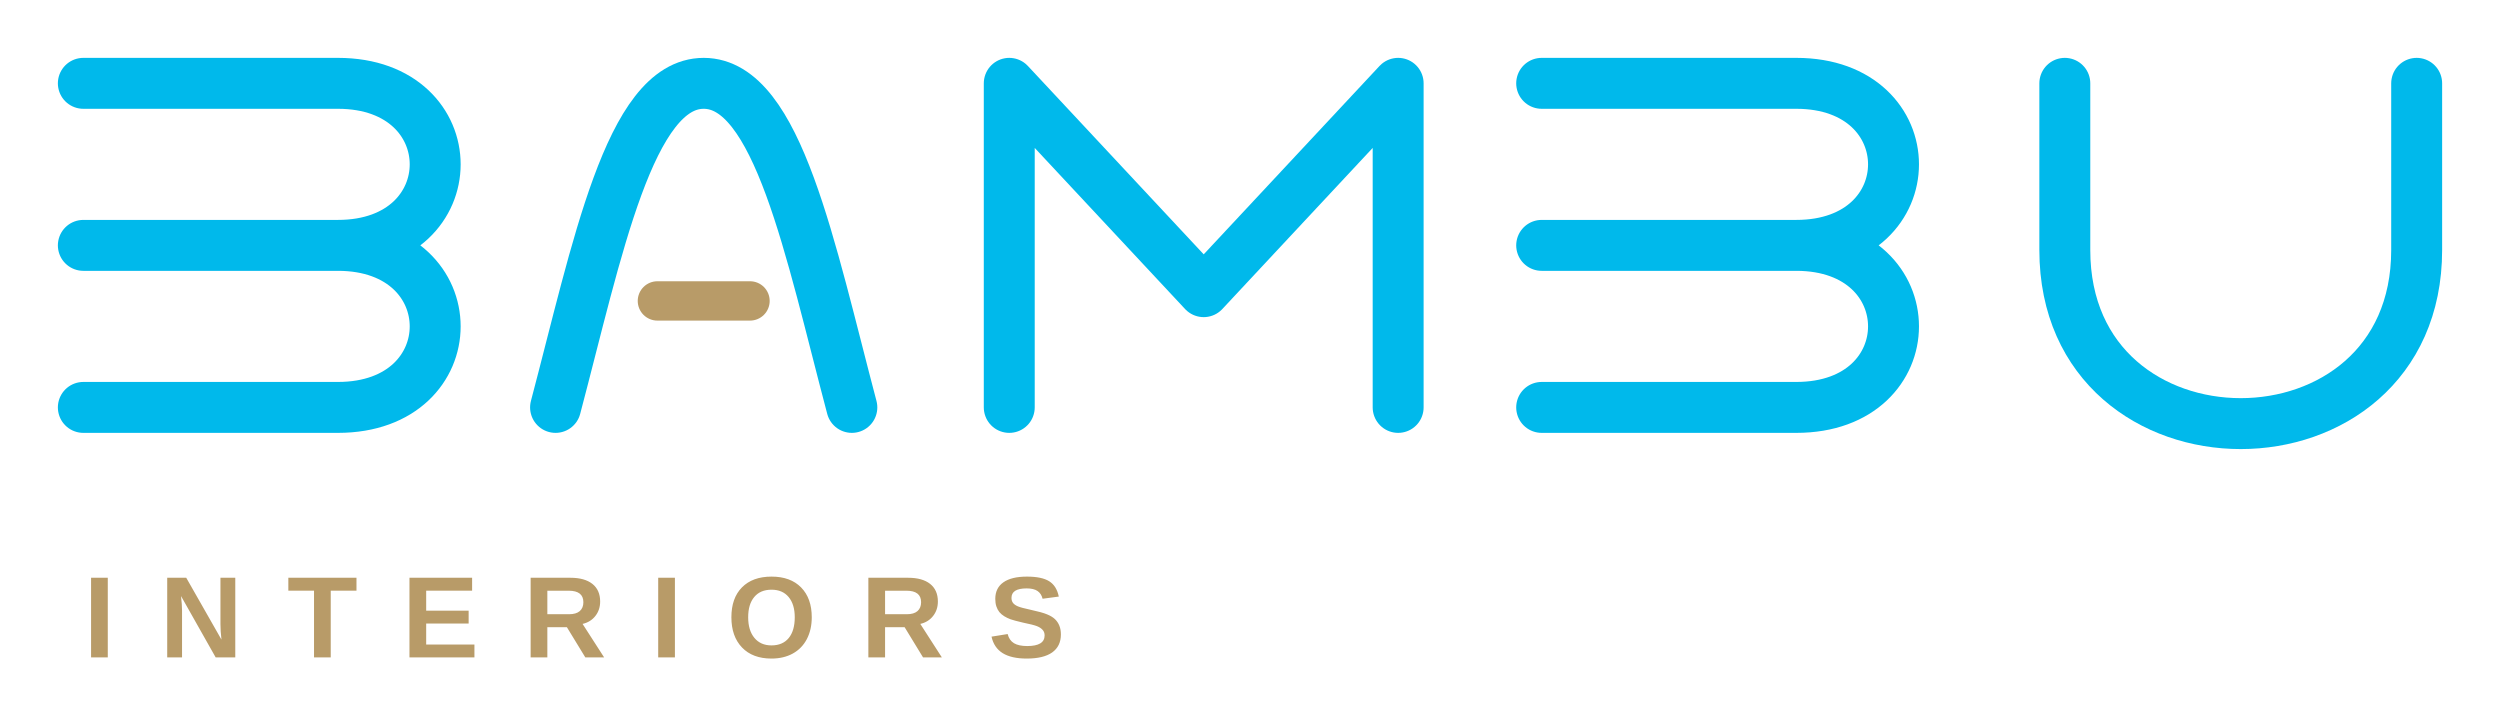
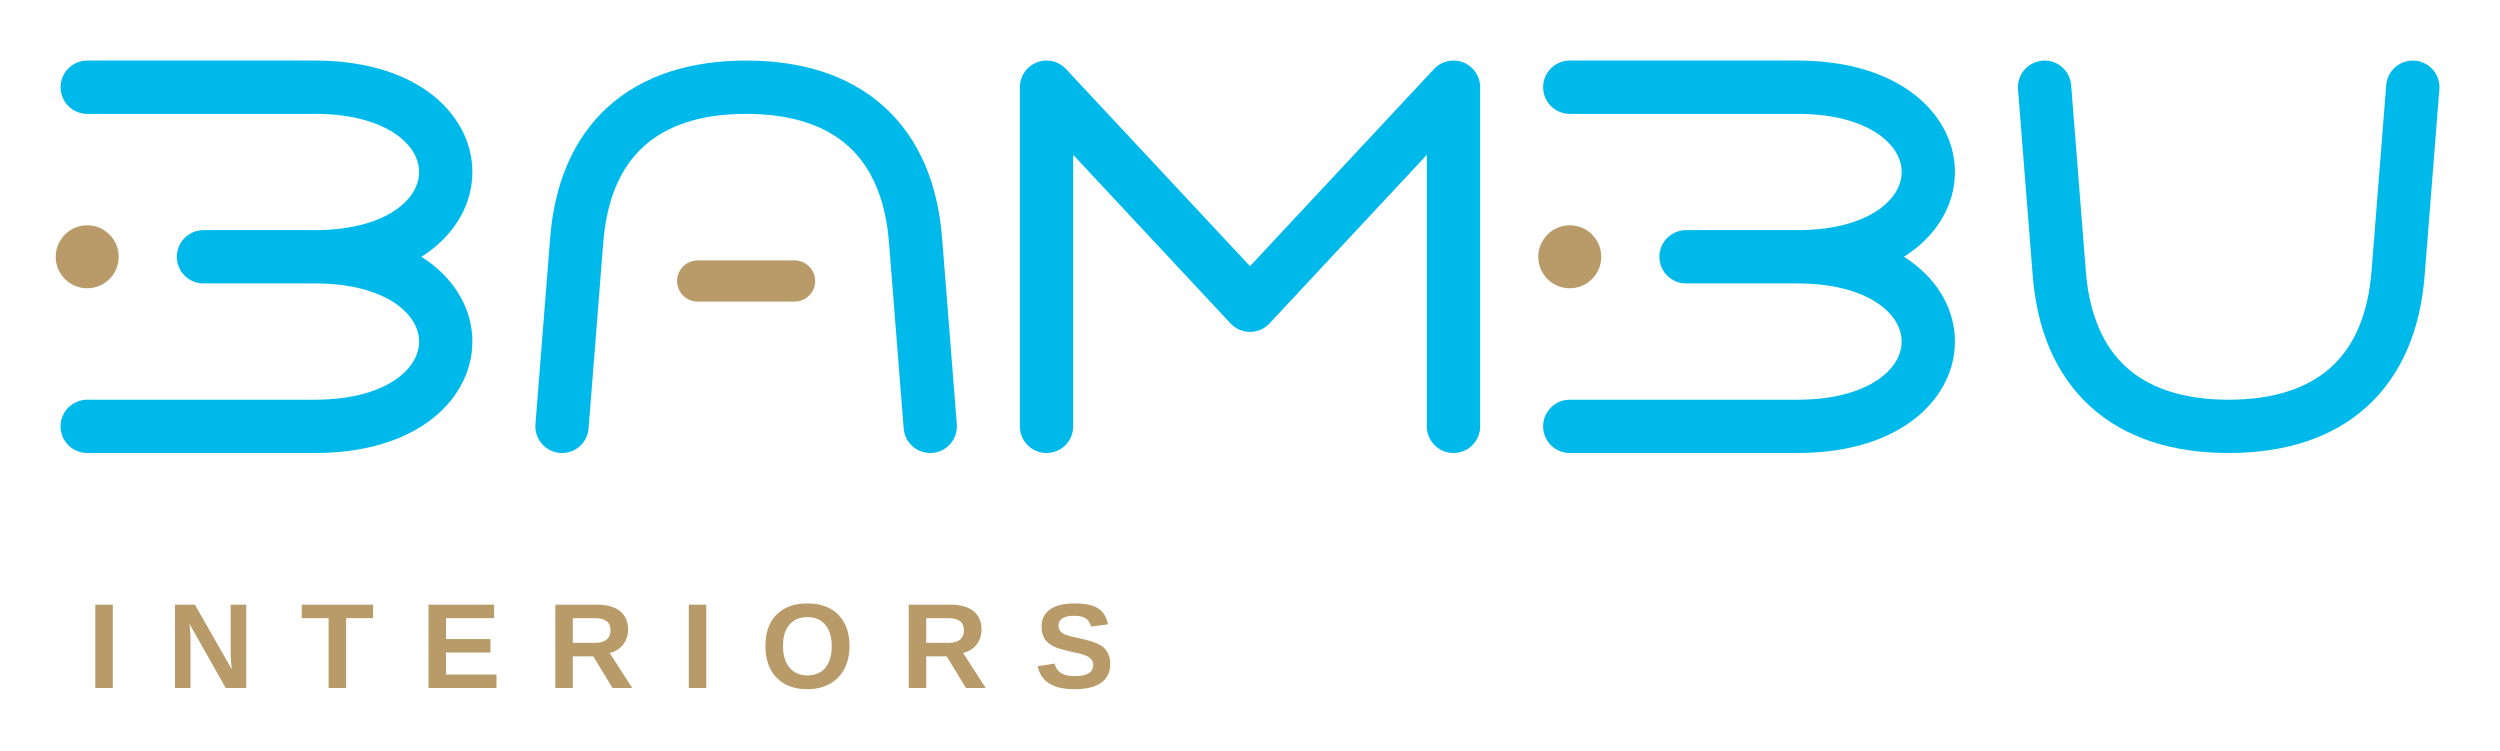
- <svg xmlns="http://www.w3.org/2000/svg" width="1080" height="310" viewBox="0 0 540 155" role="img" aria-labelledby="title desc">
+ <svg xmlns="http://www.w3.org/2000/svg" width="1032" height="310" viewBox="0 0 516 155" role="img" aria-labelledby="title desc">
  <g fill="none" stroke="#00B9EB" stroke-width="11" stroke-linecap="round" stroke-linejoin="round">
-     <path d="M18 18 H73 C101 18 101 53 73 53 H18 M18 53 H73 C101 53 101 88 73 88 H18" />
-     <path d="M120 88 C129 54 136 18 152 18 C168 18 175 54 184 88" />
-     <path d="M218 88 V18 L260 63 L302 18 V88" />
-     <path d="M333 18 H388 C416 18 416 53 388 53 H333 M333 53 H388 C416 53 416 88 388 88 H333" />
-     <path d="M446 18 V54 C446 104 522 104 522 54 V18" />
+     <path d="M18 18 H65 C101 18 101 53 65 53 H42 M42 53 H65 C101 53 101 88 65 88 H18" />
+     <path d="M0 70 L3 32 C4.5 11 17 0 38 0 C59 0 71.5 11 73 32 L76 70" transform="translate(116 18)" />
+     <path d="M216 88 V18 L258 63 L300 18 V88" />
+     <path d="M324 18 H371 C407 18 407 53 371 53 H348 M348 53 H371 C407 53 407 88 371 88 H324" />
+     <path d="M0 70 L3 32 C4.5 11 17 0 38 0 C59 0 71.5 11 73 32 L76 70" transform="translate(498 88) rotate(180)" />
  </g>
-   <path d="M142 65 H162" stroke="#B89B68" stroke-width="8.5" stroke-linecap="round" fill="none" />
+   <path d="M144 58 H164" stroke="#B89B68" stroke-width="8.5" stroke-linecap="round" fill="none" />
+   <circle cx="18" cy="53" r="6.5" fill="#B89B68" />
+   <circle cx="324" cy="53" r="6.5" fill="#B89B68" />
  <text x="18" y="142" fill="#B89B68" font-family="Arial, Helvetica, sans-serif" font-size="25" font-weight="600" letter-spacing="9.5">INTERIORS</text>
</svg>
